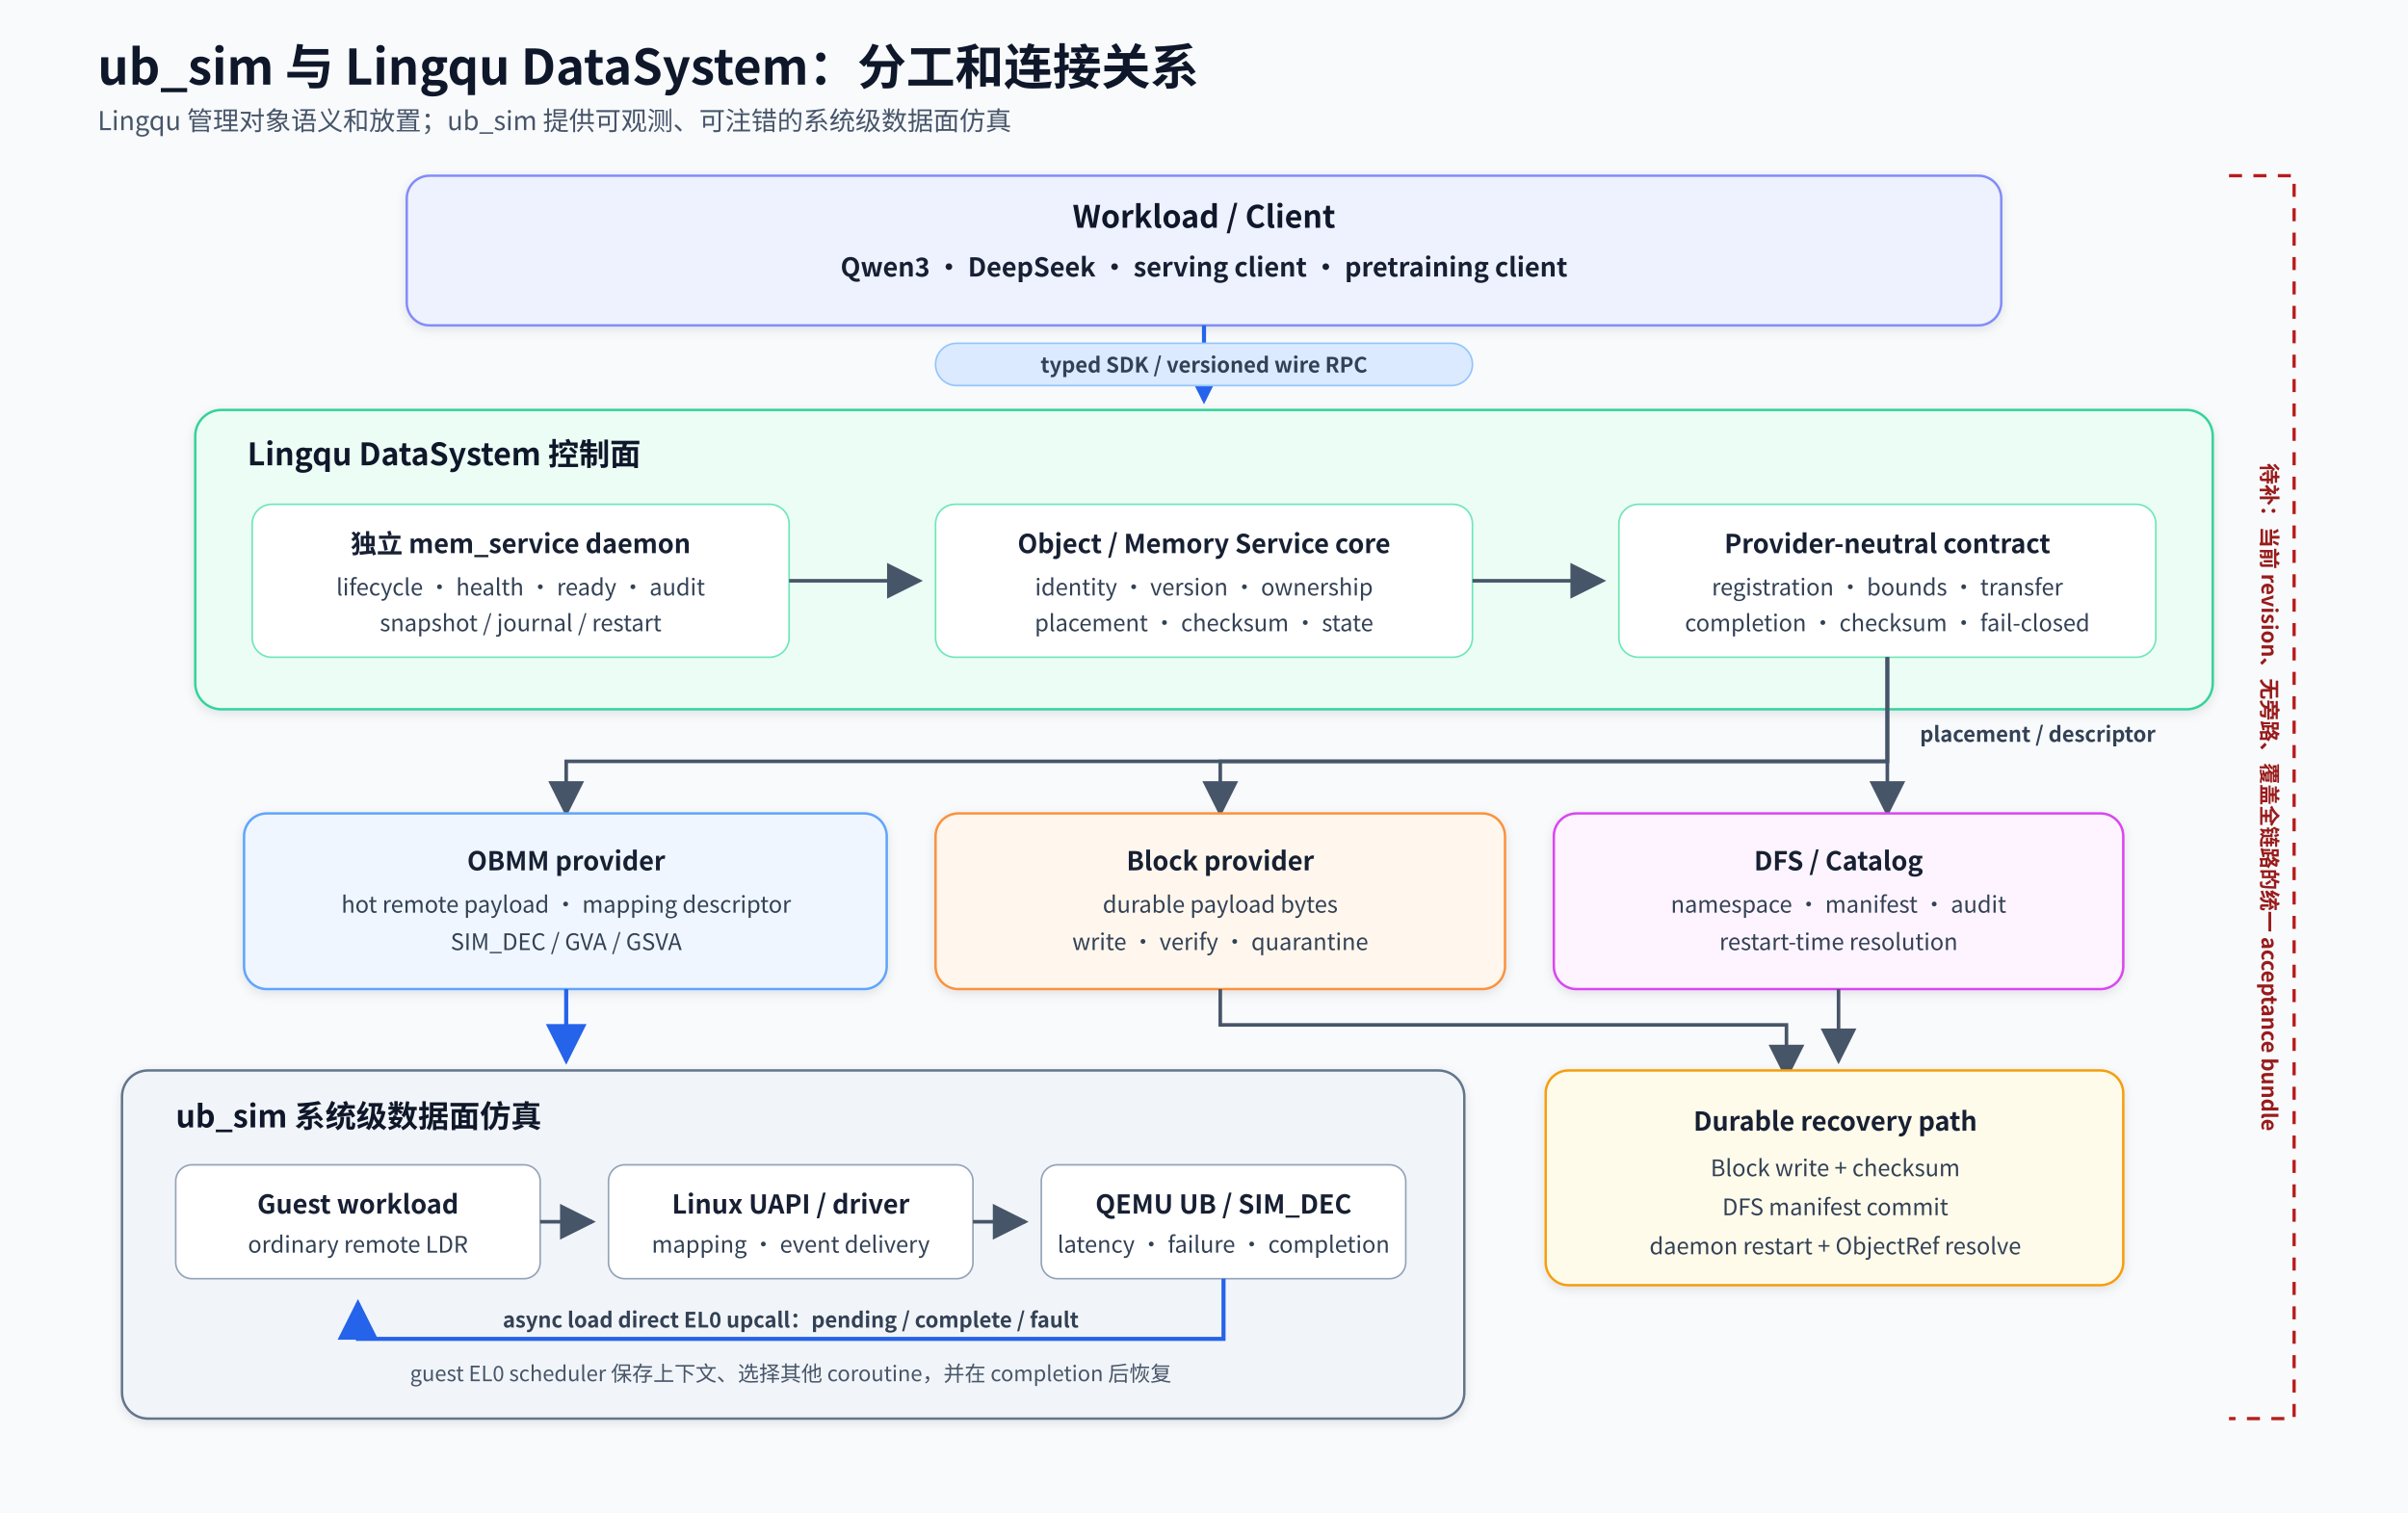
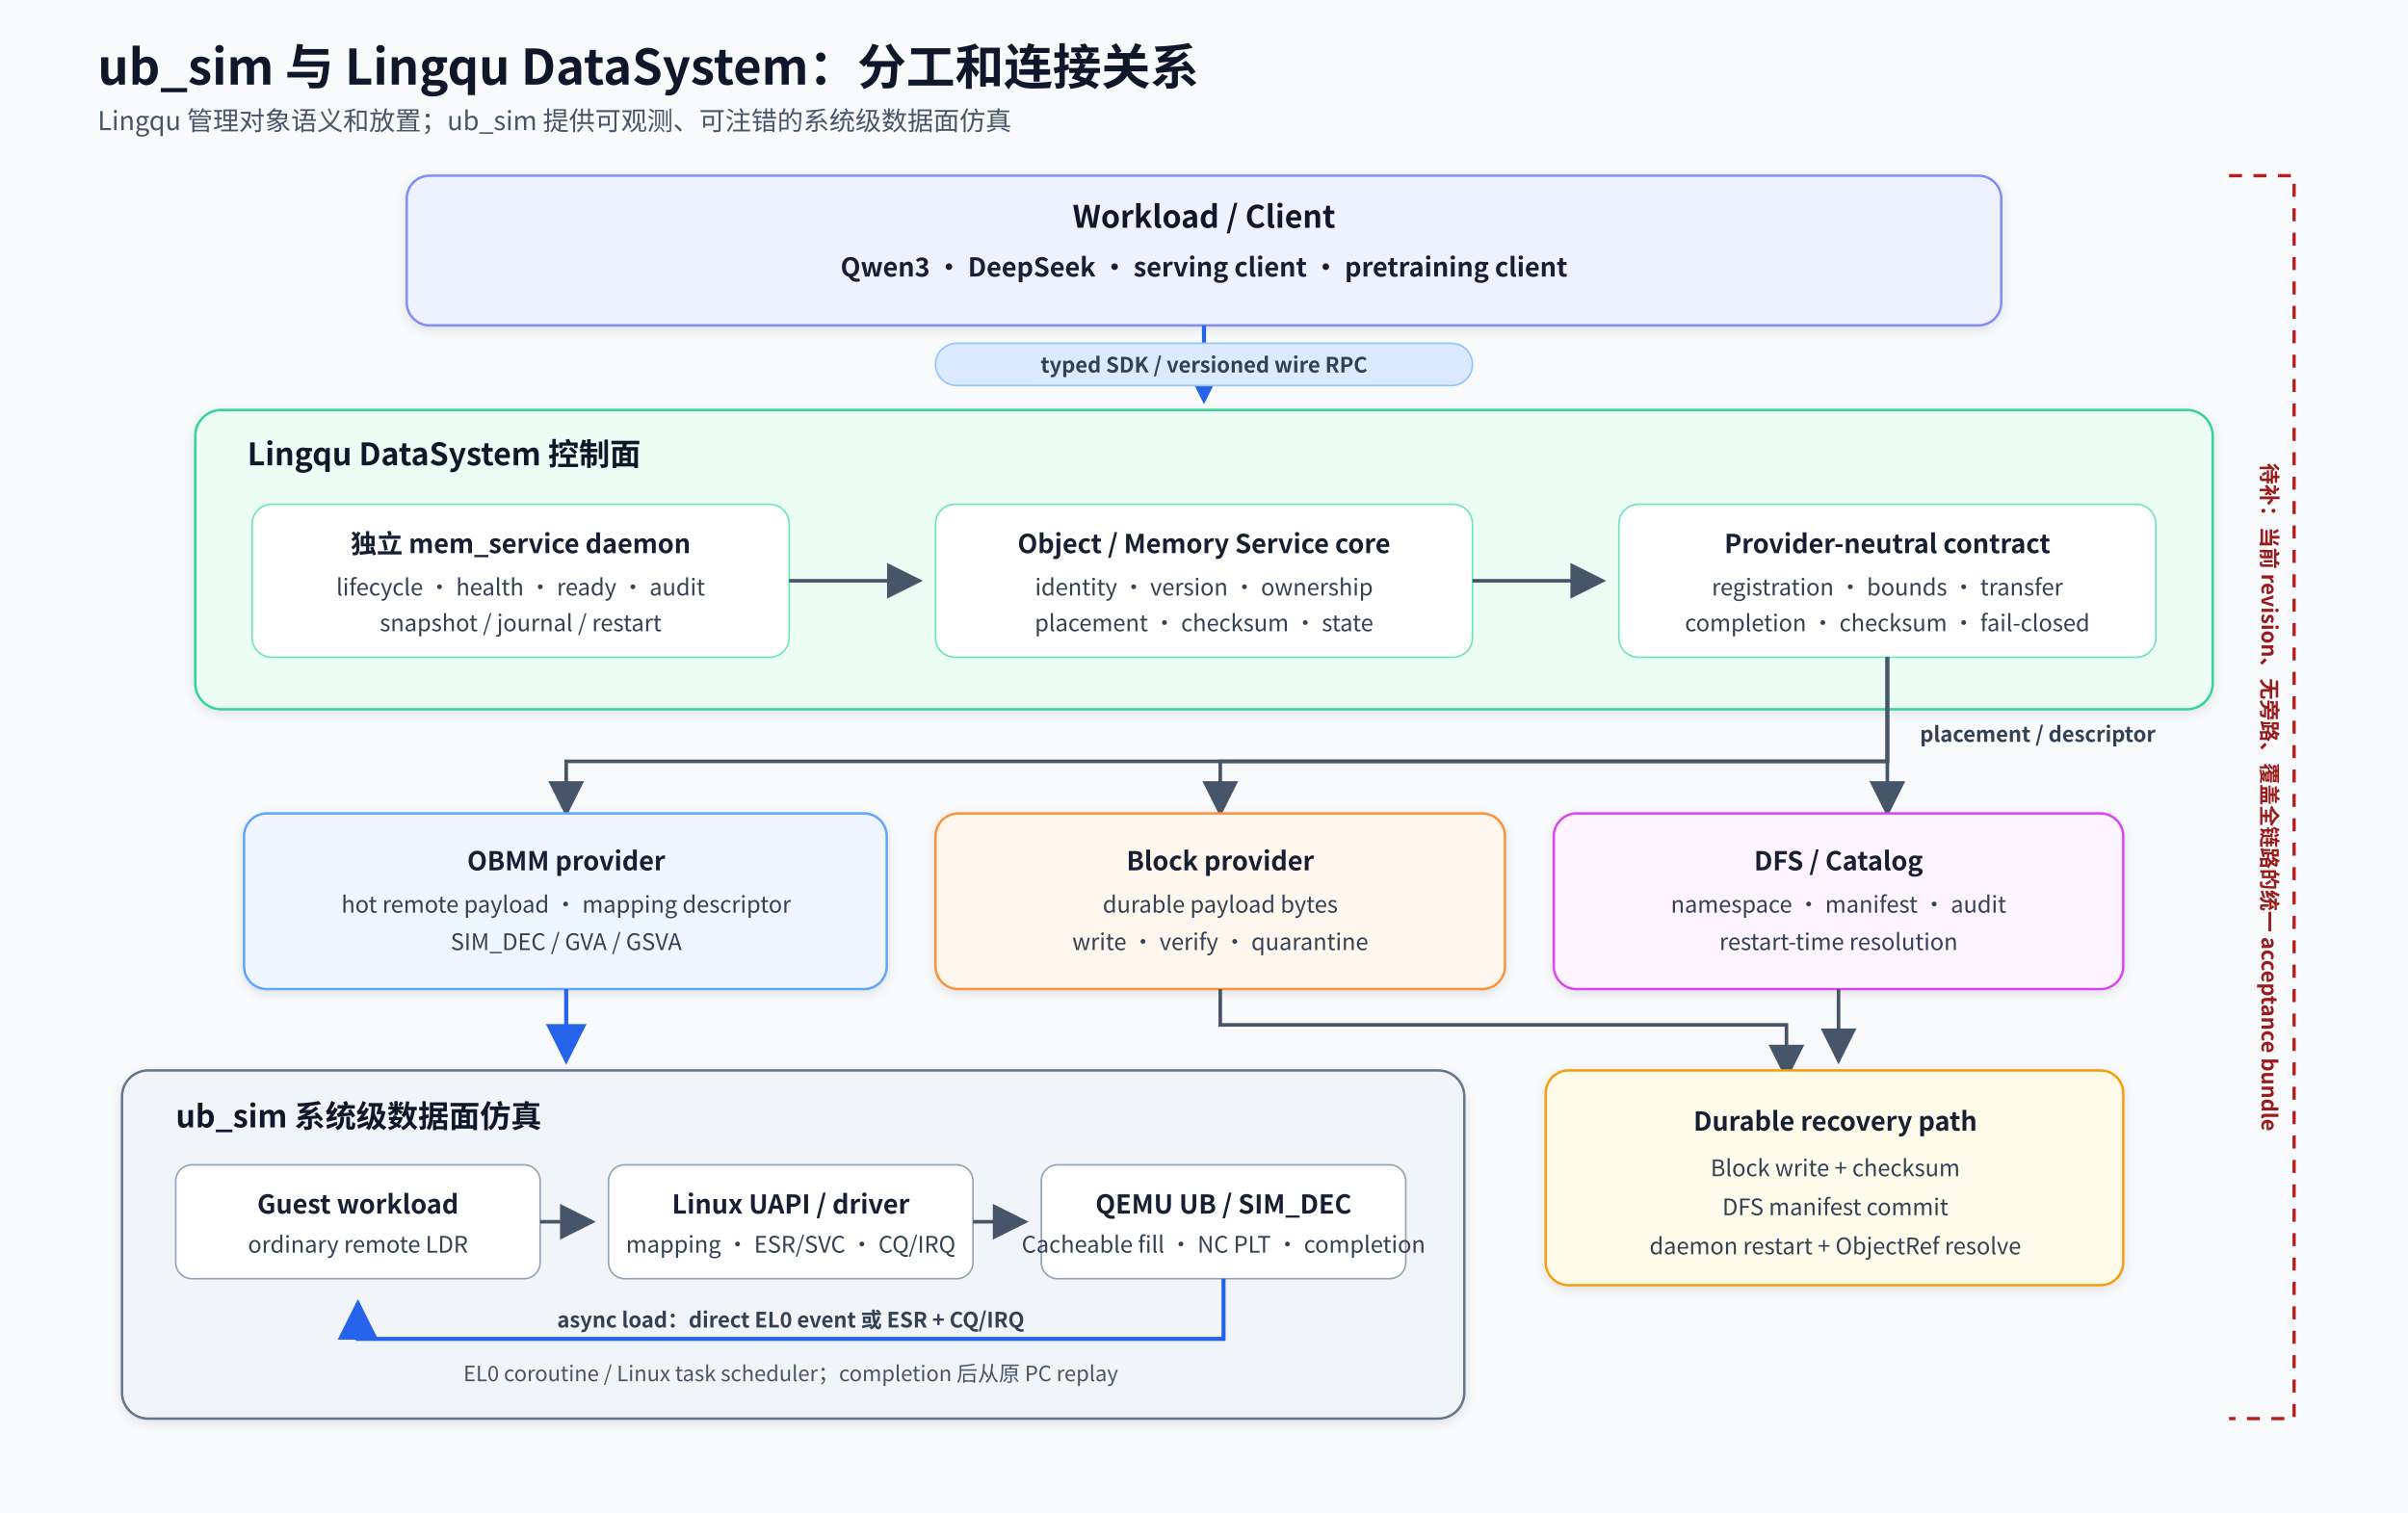
<svg xmlns="http://www.w3.org/2000/svg" width="1480" height="930" viewBox="0 0 1480 930" role="img" aria-labelledby="title desc">
  <defs>
    <marker id="arrow" markerWidth="10" markerHeight="10" refX="9" refY="5" orient="auto" markerUnits="strokeWidth">
      <path d="M 0 0 L 10 5 L 0 10 z" fill="#475569" />
    </marker>
    <marker id="arrow-accent" markerWidth="10" markerHeight="10" refX="9" refY="5" orient="auto" markerUnits="strokeWidth">
      <path d="M 0 0 L 10 5 L 0 10 z" fill="#2563eb" />
    </marker>
    <filter id="shadow" x="-10%" y="-10%" width="120%" height="125%">
      <feDropShadow dx="0" dy="2" stdDeviation="3" flood-color="#0f172a" flood-opacity="0.10" />
    </filter>
    <style>
      .canvas { fill: #f8fafc; }
      .title { fill: #0f172a; font: 700 30px -apple-system, BlinkMacSystemFont,
        "Segoe UI", "Noto Sans CJK SC", "PingFang SC", sans-serif; }
      .subtitle { fill: #475569; font: 400 16px -apple-system, BlinkMacSystemFont,
        "Segoe UI", "Noto Sans CJK SC", "PingFang SC", sans-serif; }
      .section-title { fill: #0f172a; font: 700 19px -apple-system,
        BlinkMacSystemFont, "Segoe UI", "Noto Sans CJK SC", "PingFang SC",
        sans-serif; }
      .label { fill: #172033; font: 600 16px -apple-system, BlinkMacSystemFont,
        "Segoe UI", "Noto Sans CJK SC", "PingFang SC", sans-serif; }
      .body { fill: #334155; font: 400 14px -apple-system, BlinkMacSystemFont,
        "Segoe UI", "Noto Sans CJK SC", "PingFang SC", sans-serif; }
      .small { fill: #475569; font: 500 13px -apple-system, BlinkMacSystemFont,
        "Segoe UI", "Noto Sans CJK SC", "PingFang SC", sans-serif; }
      .arrow-label { fill: #334155; font: 600 13px -apple-system,
        BlinkMacSystemFont, "Segoe UI", "Noto Sans CJK SC", "PingFang SC",
        sans-serif; }
      .card { stroke-width: 1.5; filter: url(#shadow); }
      .arrow { fill: none; stroke: #475569; stroke-width: 2.2;
        marker-end: url(#arrow); }
      .arrow-accent { fill: none; stroke: #2563eb; stroke-width: 2.5;
        marker-end: url(#arrow-accent); }
      .dash { fill: none; stroke: #b91c1c; stroke-width: 2;
        stroke-dasharray: 8 7; }
      .gap-label { fill: #991b1b; font: 600 13px -apple-system,
        BlinkMacSystemFont, "Segoe UI", "Noto Sans CJK SC", "PingFang SC",
        sans-serif; }
    </style>
  </defs>
  <rect class="canvas" x="0" y="0" width="1480" height="930" />
  <text class="title" x="60" y="52">ub_sim 与 Lingqu DataSystem：分工和连接关系</text>
  <text class="subtitle" x="60" y="80">
    Lingqu 管理对象语义和放置；ub_sim 提供可观测、可注错的系统级数据面仿真
  </text>
  <rect class="card" x="250" y="108" width="980" height="92" rx="14" fill="#eef2ff" stroke="#818cf8" />
  <text class="section-title" x="740" y="140" text-anchor="middle">
    Workload / Client
  </text>
  <text class="label" x="740" y="170" text-anchor="middle">
    Qwen3 · DeepSeek · serving client · pretraining client
  </text>
  <path class="arrow-accent" d="M 740 200 L 740 246" />
  <rect x="575" y="211" width="330" height="26" rx="13" fill="#dbeafe" stroke="#93c5fd" />
  <text class="arrow-label" x="740" y="229" text-anchor="middle">
    typed SDK / versioned wire RPC
  </text>
  <rect class="card" x="120" y="252" width="1240" height="184" rx="16" fill="#ecfdf5" stroke="#34d399" />
  <text class="section-title" x="152" y="286">Lingqu DataSystem 控制面</text>
  <rect x="155" y="310" width="330" height="94" rx="12" fill="#ffffff" stroke="#6ee7b7" />
  <text class="label" x="320" y="340" text-anchor="middle">独立 mem_service daemon</text>
  <text class="body" x="320" y="366" text-anchor="middle">lifecycle · health · ready · audit</text>
  <text class="body" x="320" y="388" text-anchor="middle">snapshot / journal / restart</text>
  <rect x="575" y="310" width="330" height="94" rx="12" fill="#ffffff" stroke="#6ee7b7" />
  <text class="label" x="740" y="340" text-anchor="middle">Object / Memory Service core</text>
  <text class="body" x="740" y="366" text-anchor="middle">identity · version · ownership</text>
  <text class="body" x="740" y="388" text-anchor="middle">placement · checksum · state</text>
  <rect x="995" y="310" width="330" height="94" rx="12" fill="#ffffff" stroke="#6ee7b7" />
  <text class="label" x="1160" y="340" text-anchor="middle">Provider-neutral contract</text>
  <text class="body" x="1160" y="366" text-anchor="middle">registration · bounds · transfer</text>
  <text class="body" x="1160" y="388" text-anchor="middle">completion · checksum · fail-closed</text>
  <path class="arrow" d="M 485 357 L 565 357" />
  <path class="arrow" d="M 905 357 L 985 357" />
  <path class="arrow" d="M 1160 404 L 1160 468 L 348 468 L 348 500" />
  <path class="arrow" d="M 1160 404 L 1160 500" />
  <path class="arrow" d="M 1160 404 L 1160 468 L 750 468 L 750 500" />
  <text class="arrow-label" x="1180" y="456">placement / descriptor</text>
  <rect class="card" x="150" y="500" width="395" height="108" rx="14" fill="#eff6ff" stroke="#60a5fa" />
  <text class="label" x="348" y="535" text-anchor="middle">OBMM provider</text>
  <text class="body" x="348" y="561" text-anchor="middle">hot remote payload · mapping descriptor</text>
  <text class="body" x="348" y="584" text-anchor="middle">SIM_DEC / GVA / GSVA</text>
  <rect class="card" x="575" y="500" width="350" height="108" rx="14" fill="#fff7ed" stroke="#fb923c" />
  <text class="label" x="750" y="535" text-anchor="middle">Block provider</text>
  <text class="body" x="750" y="561" text-anchor="middle">durable payload bytes</text>
  <text class="body" x="750" y="584" text-anchor="middle">write · verify · quarantine</text>
  <rect class="card" x="955" y="500" width="350" height="108" rx="14" fill="#fdf4ff" stroke="#d946ef" />
  <text class="label" x="1130" y="535" text-anchor="middle">DFS / Catalog</text>
  <text class="body" x="1130" y="561" text-anchor="middle">namespace · manifest · audit</text>
  <text class="body" x="1130" y="584" text-anchor="middle">restart-time resolution</text>
  <path class="arrow-accent" d="M 348 608 L 348 652" />
  <rect class="card" x="75" y="658" width="825" height="214" rx="16" fill="#f1f5f9" stroke="#64748b" />
  <text class="section-title" x="108" y="693">ub_sim 系统级数据面仿真</text>
  <rect x="108" y="716" width="224" height="70" rx="10" fill="#ffffff" stroke="#94a3b8" />
  <text class="label" x="220" y="746" text-anchor="middle">Guest workload</text>
  <text class="body" x="220" y="770" text-anchor="middle">ordinary remote LDR</text>
  <rect x="374" y="716" width="224" height="70" rx="10" fill="#ffffff" stroke="#94a3b8" />
  <text class="label" x="486" y="746" text-anchor="middle">Linux UAPI / driver</text>
-   <text class="body" x="486" y="770" text-anchor="middle">mapping · event delivery</text>
+   <text class="body" x="486" y="770" text-anchor="middle">mapping · ESR/SVC · CQ/IRQ</text>
  <rect x="640" y="716" width="224" height="70" rx="10" fill="#ffffff" stroke="#94a3b8" />
  <text class="label" x="752" y="746" text-anchor="middle">QEMU UB / SIM_DEC</text>
-   <text class="body" x="752" y="770" text-anchor="middle">latency · failure · completion</text>
+   <text class="body" x="752" y="770" text-anchor="middle">Cacheable fill · NC PLT · completion</text>
  <path class="arrow" d="M 332 751 L 364 751" />
  <path class="arrow" d="M 598 751 L 630 751" />
  <path class="arrow-accent" d="M 752 786 L 752 823 L 220 823 L 220 801" />
  <text class="arrow-label" x="486" y="816" text-anchor="middle">
-     async load direct EL0 upcall：pending / complete / fault
+     async load：direct EL0 event 或 ESR + CQ/IRQ
  </text>
  <text class="small" x="486" y="849" text-anchor="middle">
-     guest EL0 scheduler 保存上下文、选择其他 coroutine，并在 completion 后恢复
+     EL0 coroutine / Linux task scheduler；completion 后从原 PC replay
  </text>
  <path class="arrow" d="M 750 608 L 750 630 L 1098 630 L 1098 662" />
  <path class="arrow" d="M 1130 608 L 1130 652" />
  <rect class="card" x="950" y="658" width="355" height="132" rx="14" fill="#fffbeb" stroke="#f59e0b" />
  <text class="label" x="1128" y="695" text-anchor="middle">Durable recovery path</text>
  <text class="body" x="1128" y="723" text-anchor="middle">Block write + checksum</text>
  <text class="body" x="1128" y="747" text-anchor="middle">DFS manifest commit</text>
  <text class="body" x="1128" y="771" text-anchor="middle">daemon restart + ObjectRef resolve</text>
  <path class="dash" d="M 1370 108 L 1410 108 L 1410 872 L 1370 872" />
  <text class="gap-label" x="1390" y="490" text-anchor="middle" transform="rotate(90 1390 490)">
    待补：当前 revision、无旁路、覆盖全链路的统一 acceptance bundle
  </text>
</svg>
